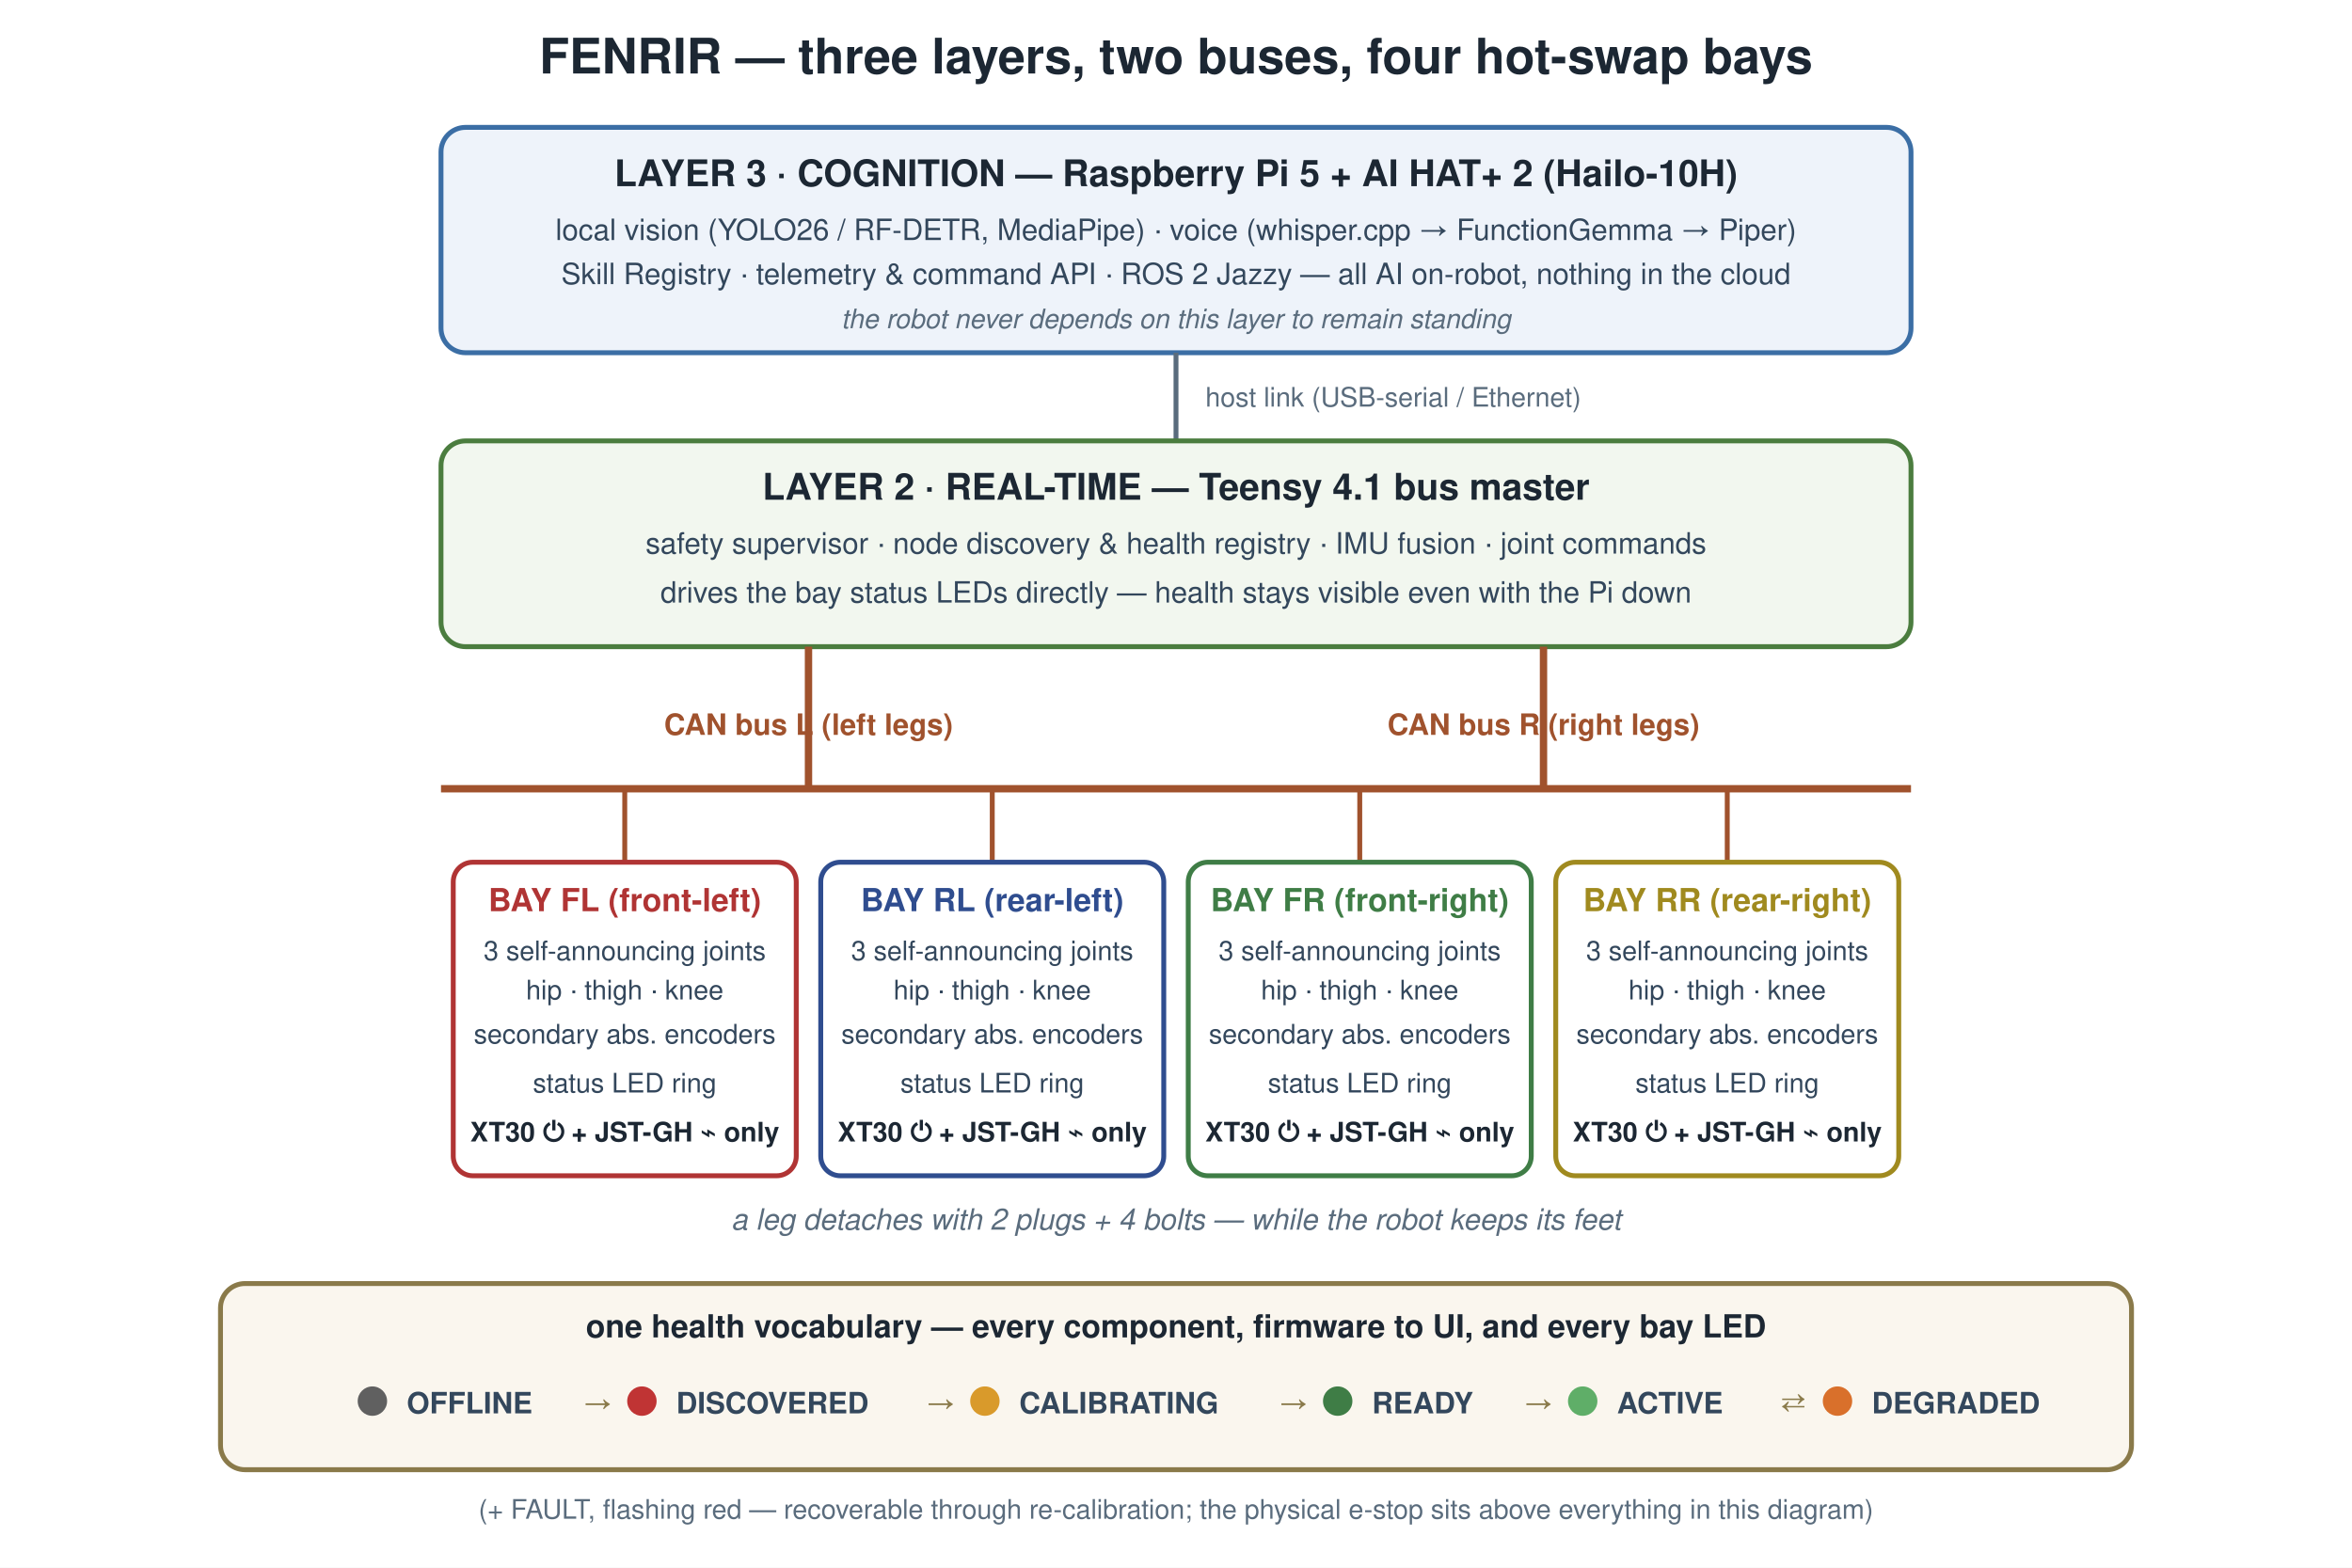
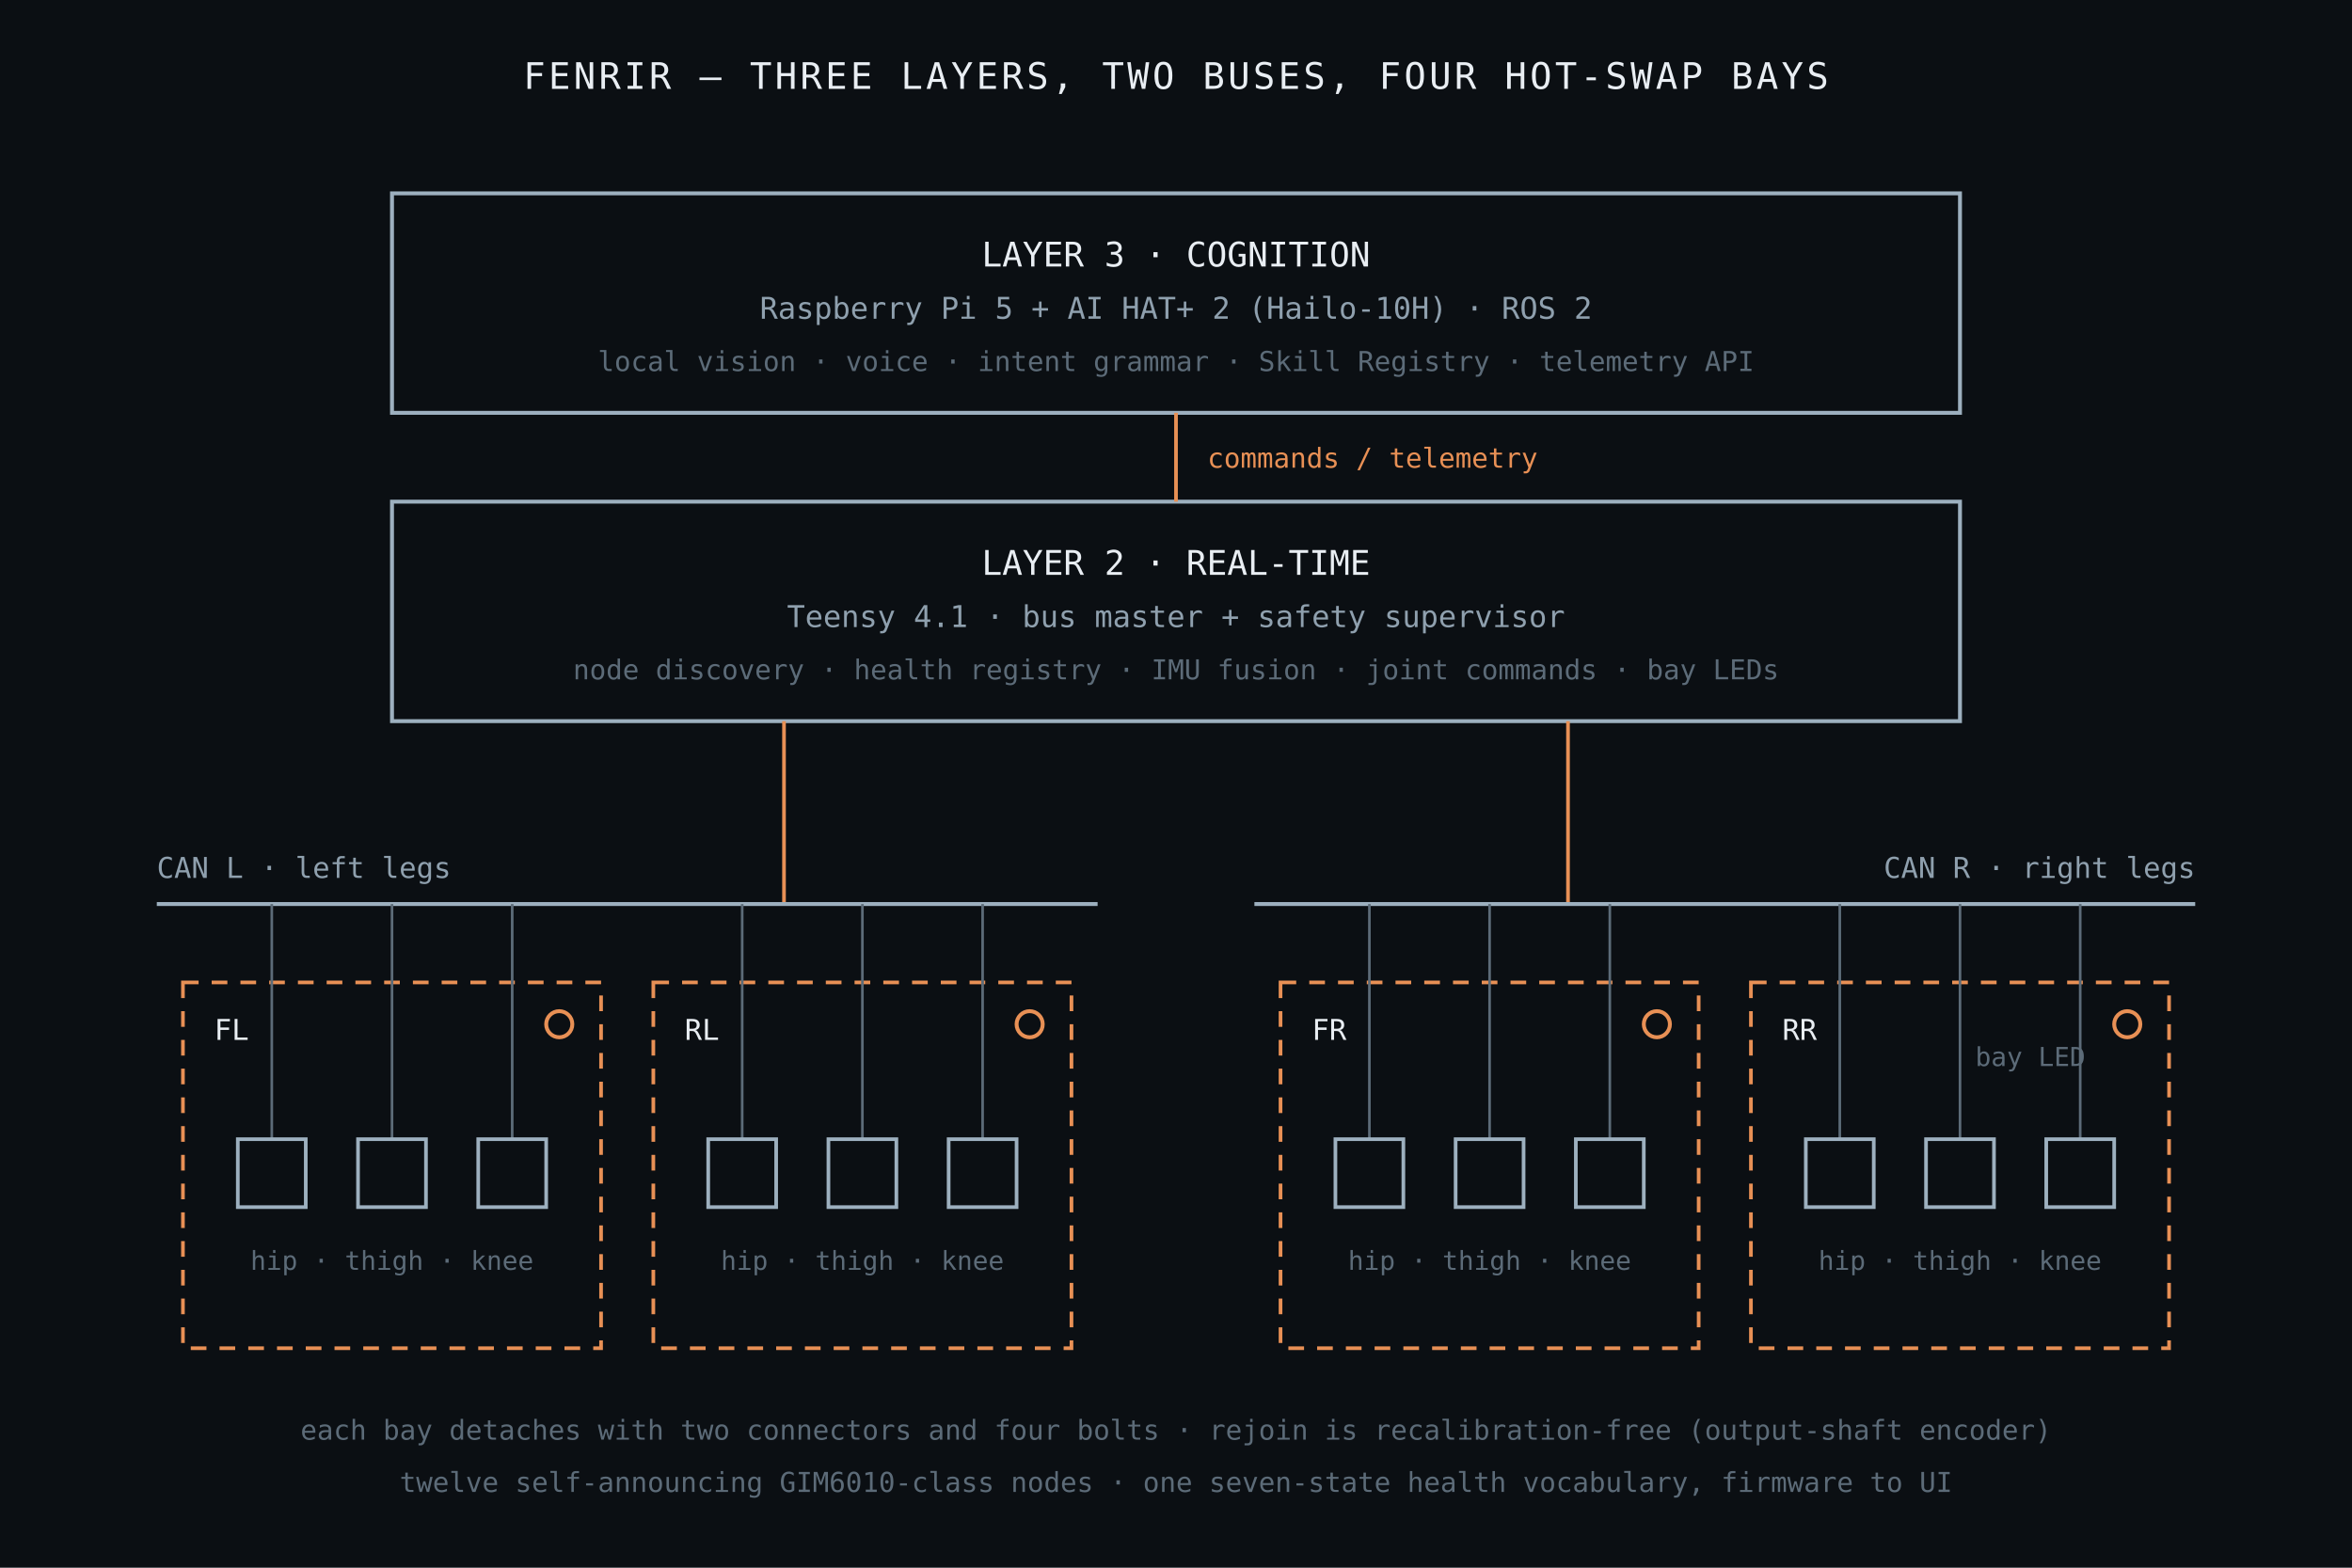
- <svg xmlns="http://www.w3.org/2000/svg" viewBox="0 0 960 640" font-family="Helvetica, Arial, sans-serif">
-   <rect x="0" y="0" width="960" height="640" fill="#ffffff" />
-   <text x="480" y="30" text-anchor="middle" font-size="20" font-weight="bold" fill="#1c2733">FENRIR — three layers, two buses, four hot-swap bays</text>
-   <rect x="180" y="52" width="600" height="92" rx="10" fill="#eef3fa" stroke="#3b6ea5" stroke-width="2" />
-   <text x="480" y="76" text-anchor="middle" font-size="15" font-weight="bold" fill="#1c2733">LAYER 3 · COGNITION — Raspberry Pi 5 + AI HAT+ 2 (Hailo-10H)</text>
-   <text x="480" y="98" text-anchor="middle" font-size="12" fill="#33475c">local vision (YOLO26 / RF-DETR, MediaPipe) · voice (whisper.cpp → FunctionGemma → Piper)</text>
-   <text x="480" y="116" text-anchor="middle" font-size="12" fill="#33475c">Skill Registry · telemetry &amp; command API · ROS 2 Jazzy — all AI on-robot, nothing in the cloud</text>
-   <text x="480" y="134" text-anchor="middle" font-size="11" font-style="italic" fill="#5a6c7d">the robot never depends on this layer to remain standing</text>
-   <line x1="480" y1="144" x2="480" y2="180" stroke="#5a6c7d" stroke-width="2" />
-   <text x="492" y="166" font-size="11" fill="#5a6c7d">host link (USB-serial / Ethernet)</text>
-   <rect x="180" y="180" width="600" height="84" rx="10" fill="#f2f7ef" stroke="#4b7d3f" stroke-width="2" />
-   <text x="480" y="204" text-anchor="middle" font-size="15" font-weight="bold" fill="#1c2733">LAYER 2 · REAL-TIME — Teensy 4.1 bus master</text>
-   <text x="480" y="226" text-anchor="middle" font-size="12" fill="#33475c">safety supervisor · node discovery &amp; health registry · IMU fusion · joint commands</text>
-   <text x="480" y="246" text-anchor="middle" font-size="12" fill="#33475c">drives the bay status LEDs directly — health stays visible even with the Pi down</text>
-   <line x1="330" y1="264" x2="330" y2="322" stroke="#a0522d" stroke-width="3" />
-   <line x1="630" y1="264" x2="630" y2="322" stroke="#a0522d" stroke-width="3" />
-   <text x="330" y="300" text-anchor="middle" font-size="12" font-weight="bold" fill="#a0522d">CAN bus L (left legs)</text>
-   <text x="630" y="300" text-anchor="middle" font-size="12" font-weight="bold" fill="#a0522d">CAN bus R (right legs)</text>
-   <line x1="180" y1="322" x2="480" y2="322" stroke="#a0522d" stroke-width="3" />
-   <line x1="480" y1="322" x2="780" y2="322" stroke="#a0522d" stroke-width="3" />
-   <line x1="255" y1="322" x2="255" y2="352" stroke="#a0522d" stroke-width="2" />
-   <line x1="405" y1="322" x2="405" y2="352" stroke="#a0522d" stroke-width="2" />
-   <line x1="555" y1="322" x2="555" y2="352" stroke="#a0522d" stroke-width="2" />
-   <line x1="705" y1="322" x2="705" y2="352" stroke="#a0522d" stroke-width="2" />
-   <g font-size="11">
-     <rect x="185" y="352" width="140" height="128" rx="8" fill="#fff" stroke="#b03434" stroke-width="2" />
-     <text x="255" y="372" text-anchor="middle" font-weight="bold" font-size="13" fill="#b03434">BAY FL (front-left)</text>
-     <text x="255" y="392" text-anchor="middle" fill="#33475c">3 self-announcing joints</text>
-     <text x="255" y="408" text-anchor="middle" fill="#33475c">hip · thigh · knee</text>
-     <text x="255" y="426" text-anchor="middle" fill="#33475c">secondary abs. encoders</text>
-     <text x="255" y="446" text-anchor="middle" fill="#33475c">status LED ring</text>
-     <text x="255" y="466" text-anchor="middle" font-weight="bold" fill="#1c2733">XT30 ⏻ + JST-GH ⌁ only</text>
-     <rect x="335" y="352" width="140" height="128" rx="8" fill="#fff" stroke="#2f4d8f" stroke-width="2" />
-     <text x="405" y="372" text-anchor="middle" font-weight="bold" font-size="13" fill="#2f4d8f">BAY RL (rear-left)</text>
-     <text x="405" y="392" text-anchor="middle" fill="#33475c">3 self-announcing joints</text>
-     <text x="405" y="408" text-anchor="middle" fill="#33475c">hip · thigh · knee</text>
-     <text x="405" y="426" text-anchor="middle" fill="#33475c">secondary abs. encoders</text>
-     <text x="405" y="446" text-anchor="middle" fill="#33475c">status LED ring</text>
-     <text x="405" y="466" text-anchor="middle" font-weight="bold" fill="#1c2733">XT30 ⏻ + JST-GH ⌁ only</text>
-     <rect x="485" y="352" width="140" height="128" rx="8" fill="#fff" stroke="#3f7d46" stroke-width="2" />
-     <text x="555" y="372" text-anchor="middle" font-weight="bold" font-size="13" fill="#3f7d46">BAY FR (front-right)</text>
-     <text x="555" y="392" text-anchor="middle" fill="#33475c">3 self-announcing joints</text>
-     <text x="555" y="408" text-anchor="middle" fill="#33475c">hip · thigh · knee</text>
-     <text x="555" y="426" text-anchor="middle" fill="#33475c">secondary abs. encoders</text>
-     <text x="555" y="446" text-anchor="middle" fill="#33475c">status LED ring</text>
-     <text x="555" y="466" text-anchor="middle" font-weight="bold" fill="#1c2733">XT30 ⏻ + JST-GH ⌁ only</text>
-     <rect x="635" y="352" width="140" height="128" rx="8" fill="#fff" stroke="#a08a1f" stroke-width="2" />
-     <text x="705" y="372" text-anchor="middle" font-weight="bold" font-size="13" fill="#a08a1f">BAY RR (rear-right)</text>
-     <text x="705" y="392" text-anchor="middle" fill="#33475c">3 self-announcing joints</text>
-     <text x="705" y="408" text-anchor="middle" fill="#33475c">hip · thigh · knee</text>
-     <text x="705" y="426" text-anchor="middle" fill="#33475c">secondary abs. encoders</text>
-     <text x="705" y="446" text-anchor="middle" fill="#33475c">status LED ring</text>
-     <text x="705" y="466" text-anchor="middle" font-weight="bold" fill="#1c2733">XT30 ⏻ + JST-GH ⌁ only</text>
+ <svg xmlns="http://www.w3.org/2000/svg" viewBox="0 0 900 600" width="900" height="600" role="img" aria-labelledby="t d">
+   <rect x="0" y="0" width="900" height="600" fill="#0b0f13" />
+   <g font-family="'IBM Plex Mono', ui-monospace, SFMono-Regular, Menlo, Consolas, monospace">
+     <text x="450" y="34" text-anchor="middle" font-size="14" fill="#e9eef3" letter-spacing="1.2">FENRIR — THREE LAYERS, TWO BUSES, FOUR HOT-SWAP BAYS</text>
+     <g transform="translate(0,46)">
+       <g fill="none" stroke="#9db0bf" stroke-width="1.5">
+         <rect x="150" y="28" width="600" height="84" />
+         <rect x="150" y="146" width="600" height="84" />
+       </g>
+       <g fill="none" stroke="#e89055" stroke-width="1.4">
+         <path d="M450 112 V146" />
+         <path d="M300 230 V300 M600 230 V300" />
+       </g>
+       <g fill="none" stroke="#9db0bf" stroke-width="1.5">
+         <path d="M60 300 H420" />
+         <path d="M480 300 H840" />
+       </g>
+       <g fill="none" stroke="#e89055" stroke-width="1.4" stroke-dasharray="6 5">
+         <rect x="70" y="330" width="160" height="140" />
+         <rect x="250" y="330" width="160" height="140" />
+         <rect x="490" y="330" width="160" height="140" />
+         <rect x="670" y="330" width="160" height="140" />
+       </g>
+       <g fill="none" stroke="#5c6b78" stroke-width="1">
+         <path d="M104 390 V300 M150 390 V300 M196 390 V300" />
+         <path d="M284 390 V300 M330 390 V300 M376 390 V300" />
+         <path d="M524 390 V300 M570 390 V300 M616 390 V300" />
+         <path d="M704 390 V300 M750 390 V300 M796 390 V300" />
+       </g>
+       <g fill="none" stroke="#9db0bf" stroke-width="1.4">
+         <rect x="91" y="390" width="26" height="26" />
+         <rect x="137" y="390" width="26" height="26" />
+         <rect x="183" y="390" width="26" height="26" />
+         <rect x="271" y="390" width="26" height="26" />
+         <rect x="317" y="390" width="26" height="26" />
+         <rect x="363" y="390" width="26" height="26" />
+         <rect x="511" y="390" width="26" height="26" />
+         <rect x="557" y="390" width="26" height="26" />
+         <rect x="603" y="390" width="26" height="26" />
+         <rect x="691" y="390" width="26" height="26" />
+         <rect x="737" y="390" width="26" height="26" />
+         <rect x="783" y="390" width="26" height="26" />
+       </g>
+       <g fill="none" stroke="#e89055" stroke-width="1.5">
+         <circle cx="214" cy="346" r="5" />
+         <circle cx="394" cy="346" r="5" />
+         <circle cx="634" cy="346" r="5" />
+         <circle cx="814" cy="346" r="5" />
+       </g>
+       <g font-size="13" text-anchor="middle" fill="#e9eef3">
+         <text x="450" y="56">LAYER 3 · COGNITION</text>
+         <text x="450" y="174">LAYER 2 · REAL-TIME</text>
+       </g>
+       <g font-size="11.5" text-anchor="middle" fill="#8fa0ae">
+         <text x="450" y="76">Raspberry Pi 5 + AI HAT+ 2 (Hailo-10H) · ROS 2</text>
+         <text x="450" y="194">Teensy 4.1 · bus master + safety supervisor</text>
+       </g>
+       <g font-size="10.5" text-anchor="middle" fill="#5c6b78">
+         <text x="450" y="96">local vision · voice · intent grammar · Skill Registry · telemetry API</text>
+         <text x="450" y="214">node discovery · health registry · IMU fusion · joint commands · bay LEDs</text>
+       </g>
+       <g font-size="10.5" fill="#e89055">
+         <text x="462" y="133" text-anchor="start">commands / telemetry</text>
+       </g>
+       <g font-size="11" fill="#8fa0ae">
+         <text x="60" y="290" text-anchor="start">CAN L · left legs</text>
+         <text x="840" y="290" text-anchor="end">CAN R · right legs</text>
+       </g>
+       <g font-size="11" fill="#e9eef3">
+         <text x="82" y="352" text-anchor="start">FL</text>
+         <text x="262" y="352" text-anchor="start">RL</text>
+         <text x="502" y="352" text-anchor="start">FR</text>
+         <text x="682" y="352" text-anchor="start">RR</text>
+       </g>
+       <g font-size="10" text-anchor="middle" fill="#5c6b78">
+         <text x="150" y="440">hip · thigh · knee</text>
+         <text x="330" y="440">hip · thigh · knee</text>
+         <text x="570" y="440">hip · thigh · knee</text>
+         <text x="750" y="440">hip · thigh · knee</text>
+         <text x="798" y="362" text-anchor="end">bay LED</text>
+       </g>
+       <g font-size="10.5" text-anchor="middle" fill="#5c6b78">
+         <text x="450" y="505">each bay detaches with two connectors and four bolts · rejoin is recalibration-free (output-shaft encoder)</text>
+         <text x="450" y="525">twelve self-announcing GIM6010-class nodes · one seven-state health vocabulary, firmware to UI</text>
+       </g>
+     </g>
  </g>
-   <text x="480" y="502" text-anchor="middle" font-size="12" font-style="italic" fill="#5a6c7d">a leg detaches with 2 plugs + 4 bolts — while the robot keeps its feet</text>
-   <rect x="90" y="524" width="780" height="76" rx="10" fill="#faf6ee" stroke="#8a7a4a" stroke-width="2" />
-   <text x="480" y="546" text-anchor="middle" font-size="13" font-weight="bold" fill="#1c2733">one health vocabulary — every component, firmware to UI, and every bay LED</text>
-   <g font-size="12" font-weight="bold">
-     <circle cx="152" cy="572" r="6" fill="#606060" />
-     <text x="166" y="577" fill="#33475c">OFFLINE</text>
-     <text x="238" y="577" fill="#8a7a4a">→</text>
-     <circle cx="262" cy="572" r="6" fill="#c03434" />
-     <text x="276" y="577" fill="#33475c">DISCOVERED</text>
-     <text x="378" y="577" fill="#8a7a4a">→</text>
-     <circle cx="402" cy="572" r="6" fill="#d99a2b" />
-     <text x="416" y="577" fill="#33475c">CALIBRATING</text>
-     <text x="522" y="577" fill="#8a7a4a">→</text>
-     <circle cx="546" cy="572" r="6" fill="#3f7d46" />
-     <text x="560" y="577" fill="#33475c">READY</text>
-     <text x="622" y="577" fill="#8a7a4a">→</text>
-     <circle cx="646" cy="572" r="6" fill="#5fae68" />
-     <text x="660" y="577" fill="#33475c">ACTIVE</text>
-     <text x="726" y="577" fill="#8a7a4a">⇄</text>
-     <circle cx="750" cy="572" r="6" fill="#d9702b" />
-     <text x="764" y="577" fill="#33475c">DEGRADED</text>
-   </g>
-   <text x="480" y="620" text-anchor="middle" font-size="11" fill="#5a6c7d">(+ FAULT, flashing red — recoverable through re-calibration; the physical e-stop sits above everything in this diagram)</text>
</svg>
